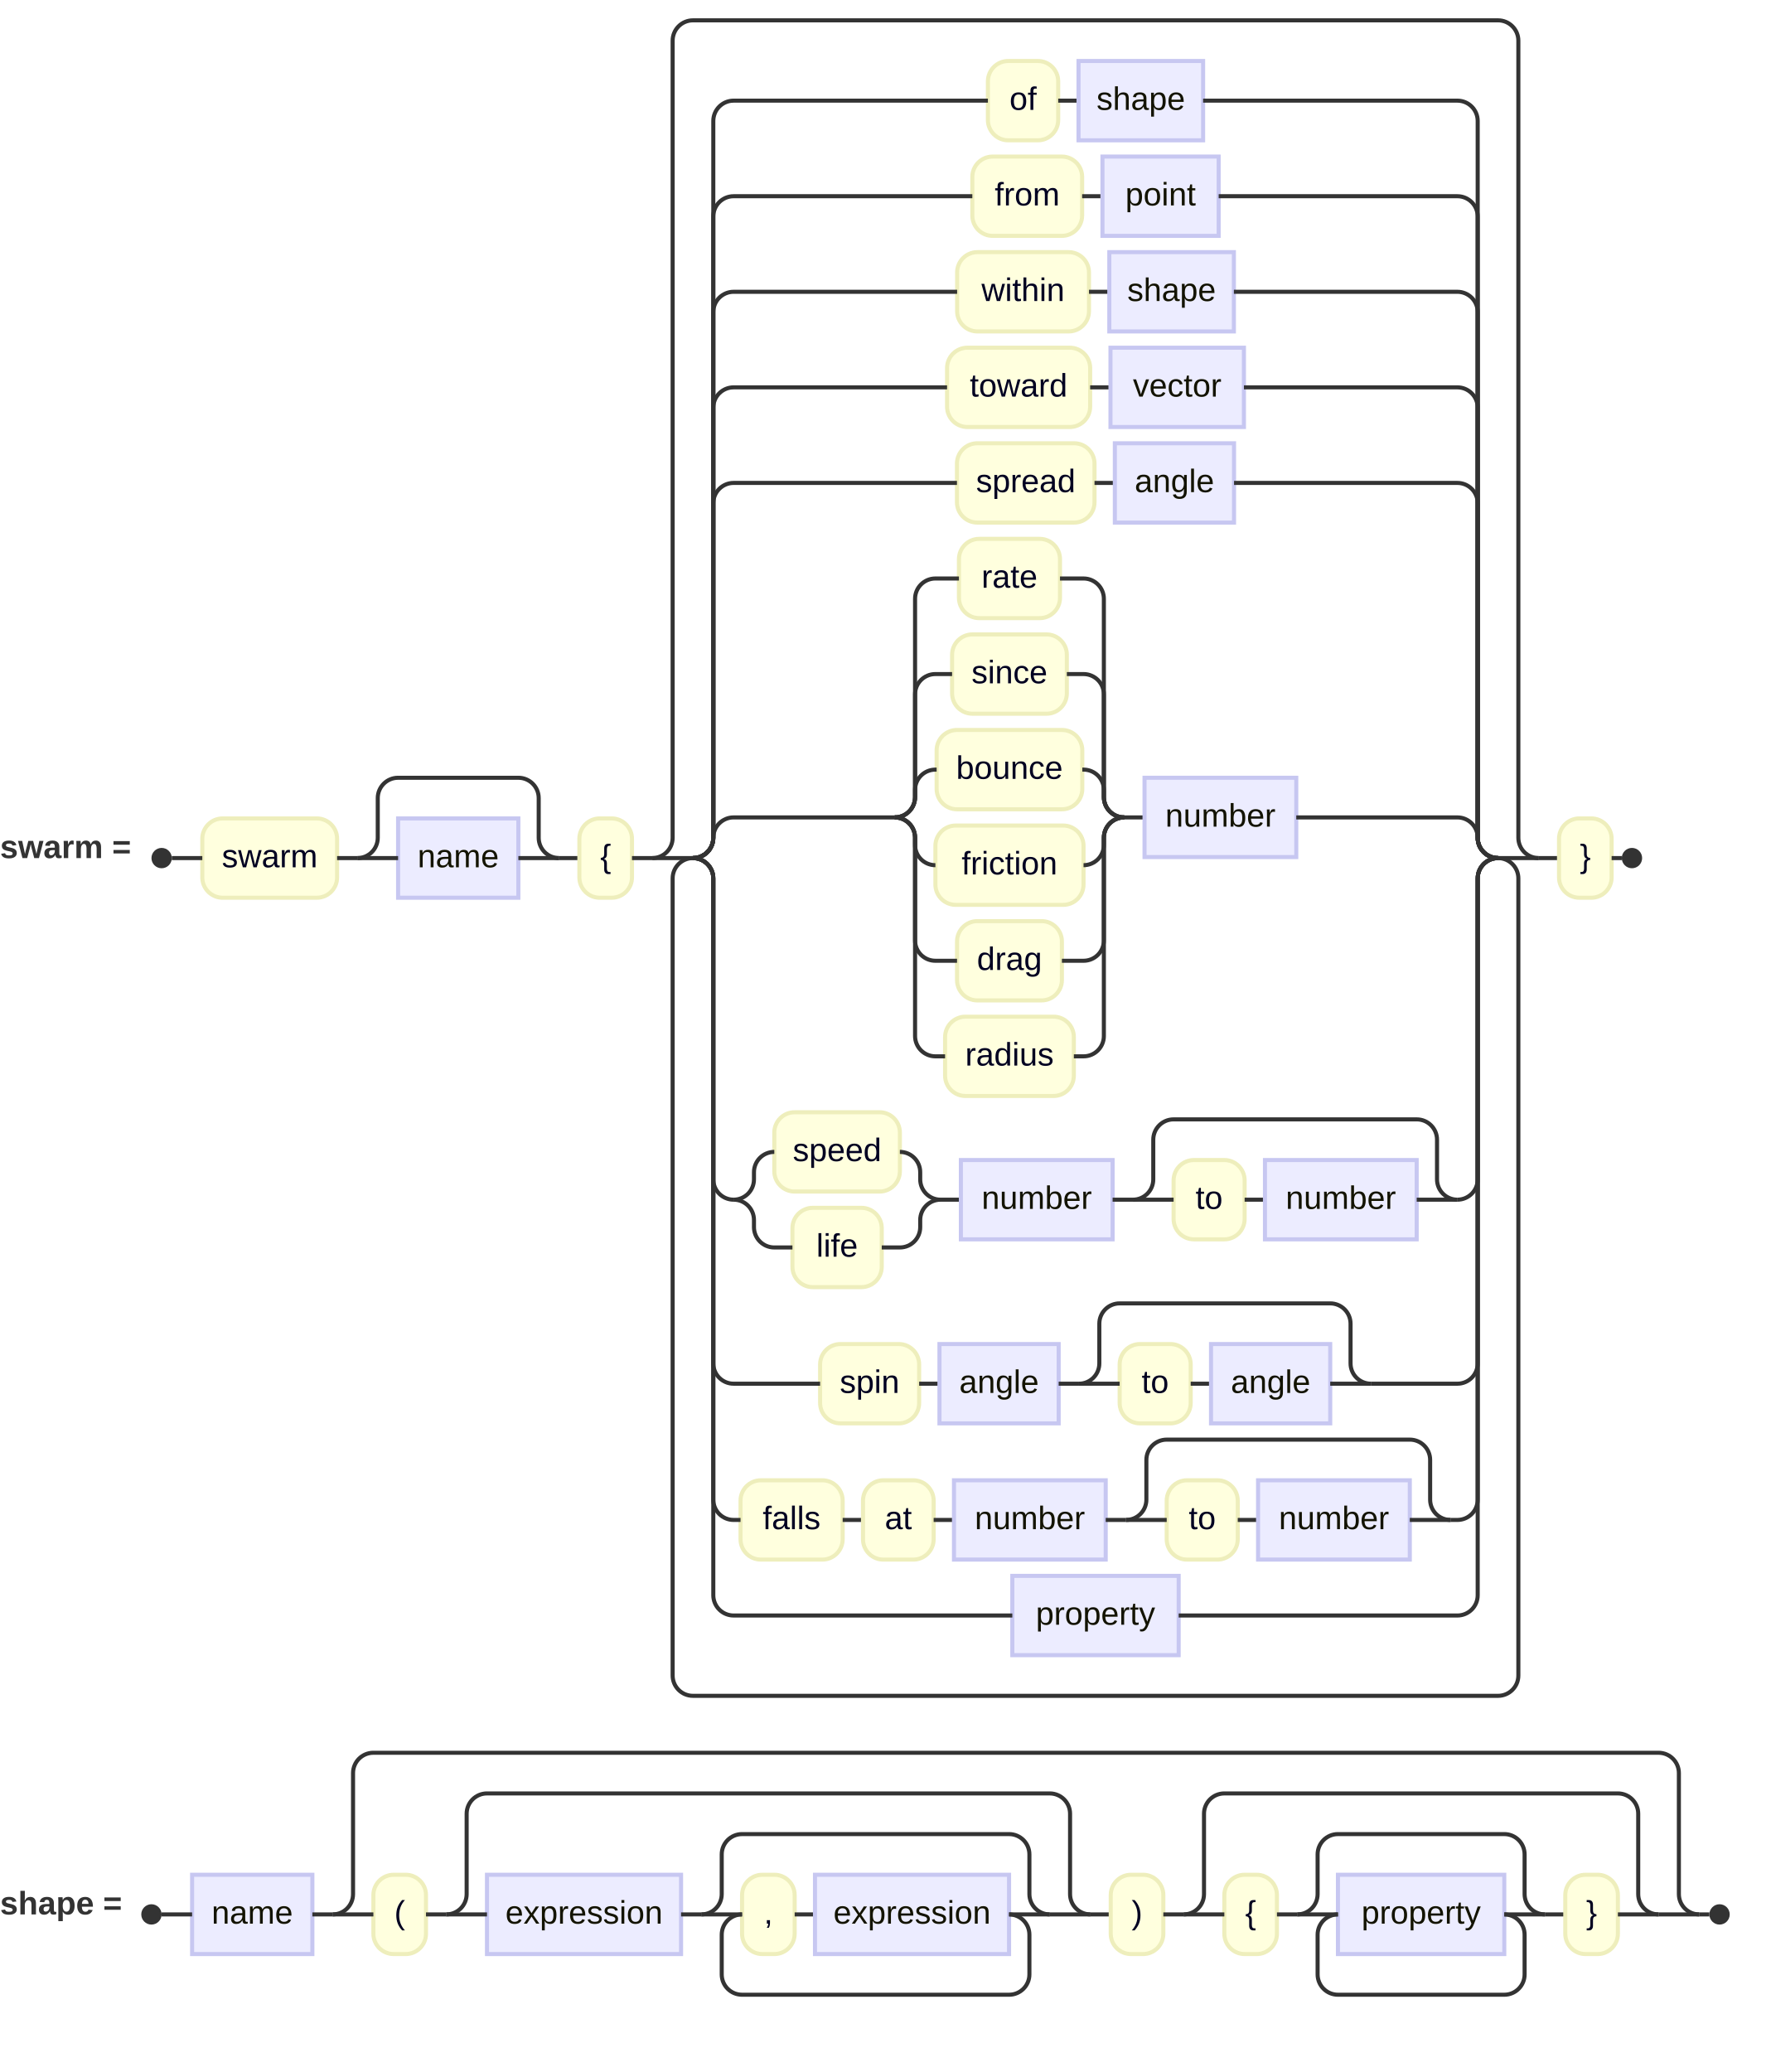
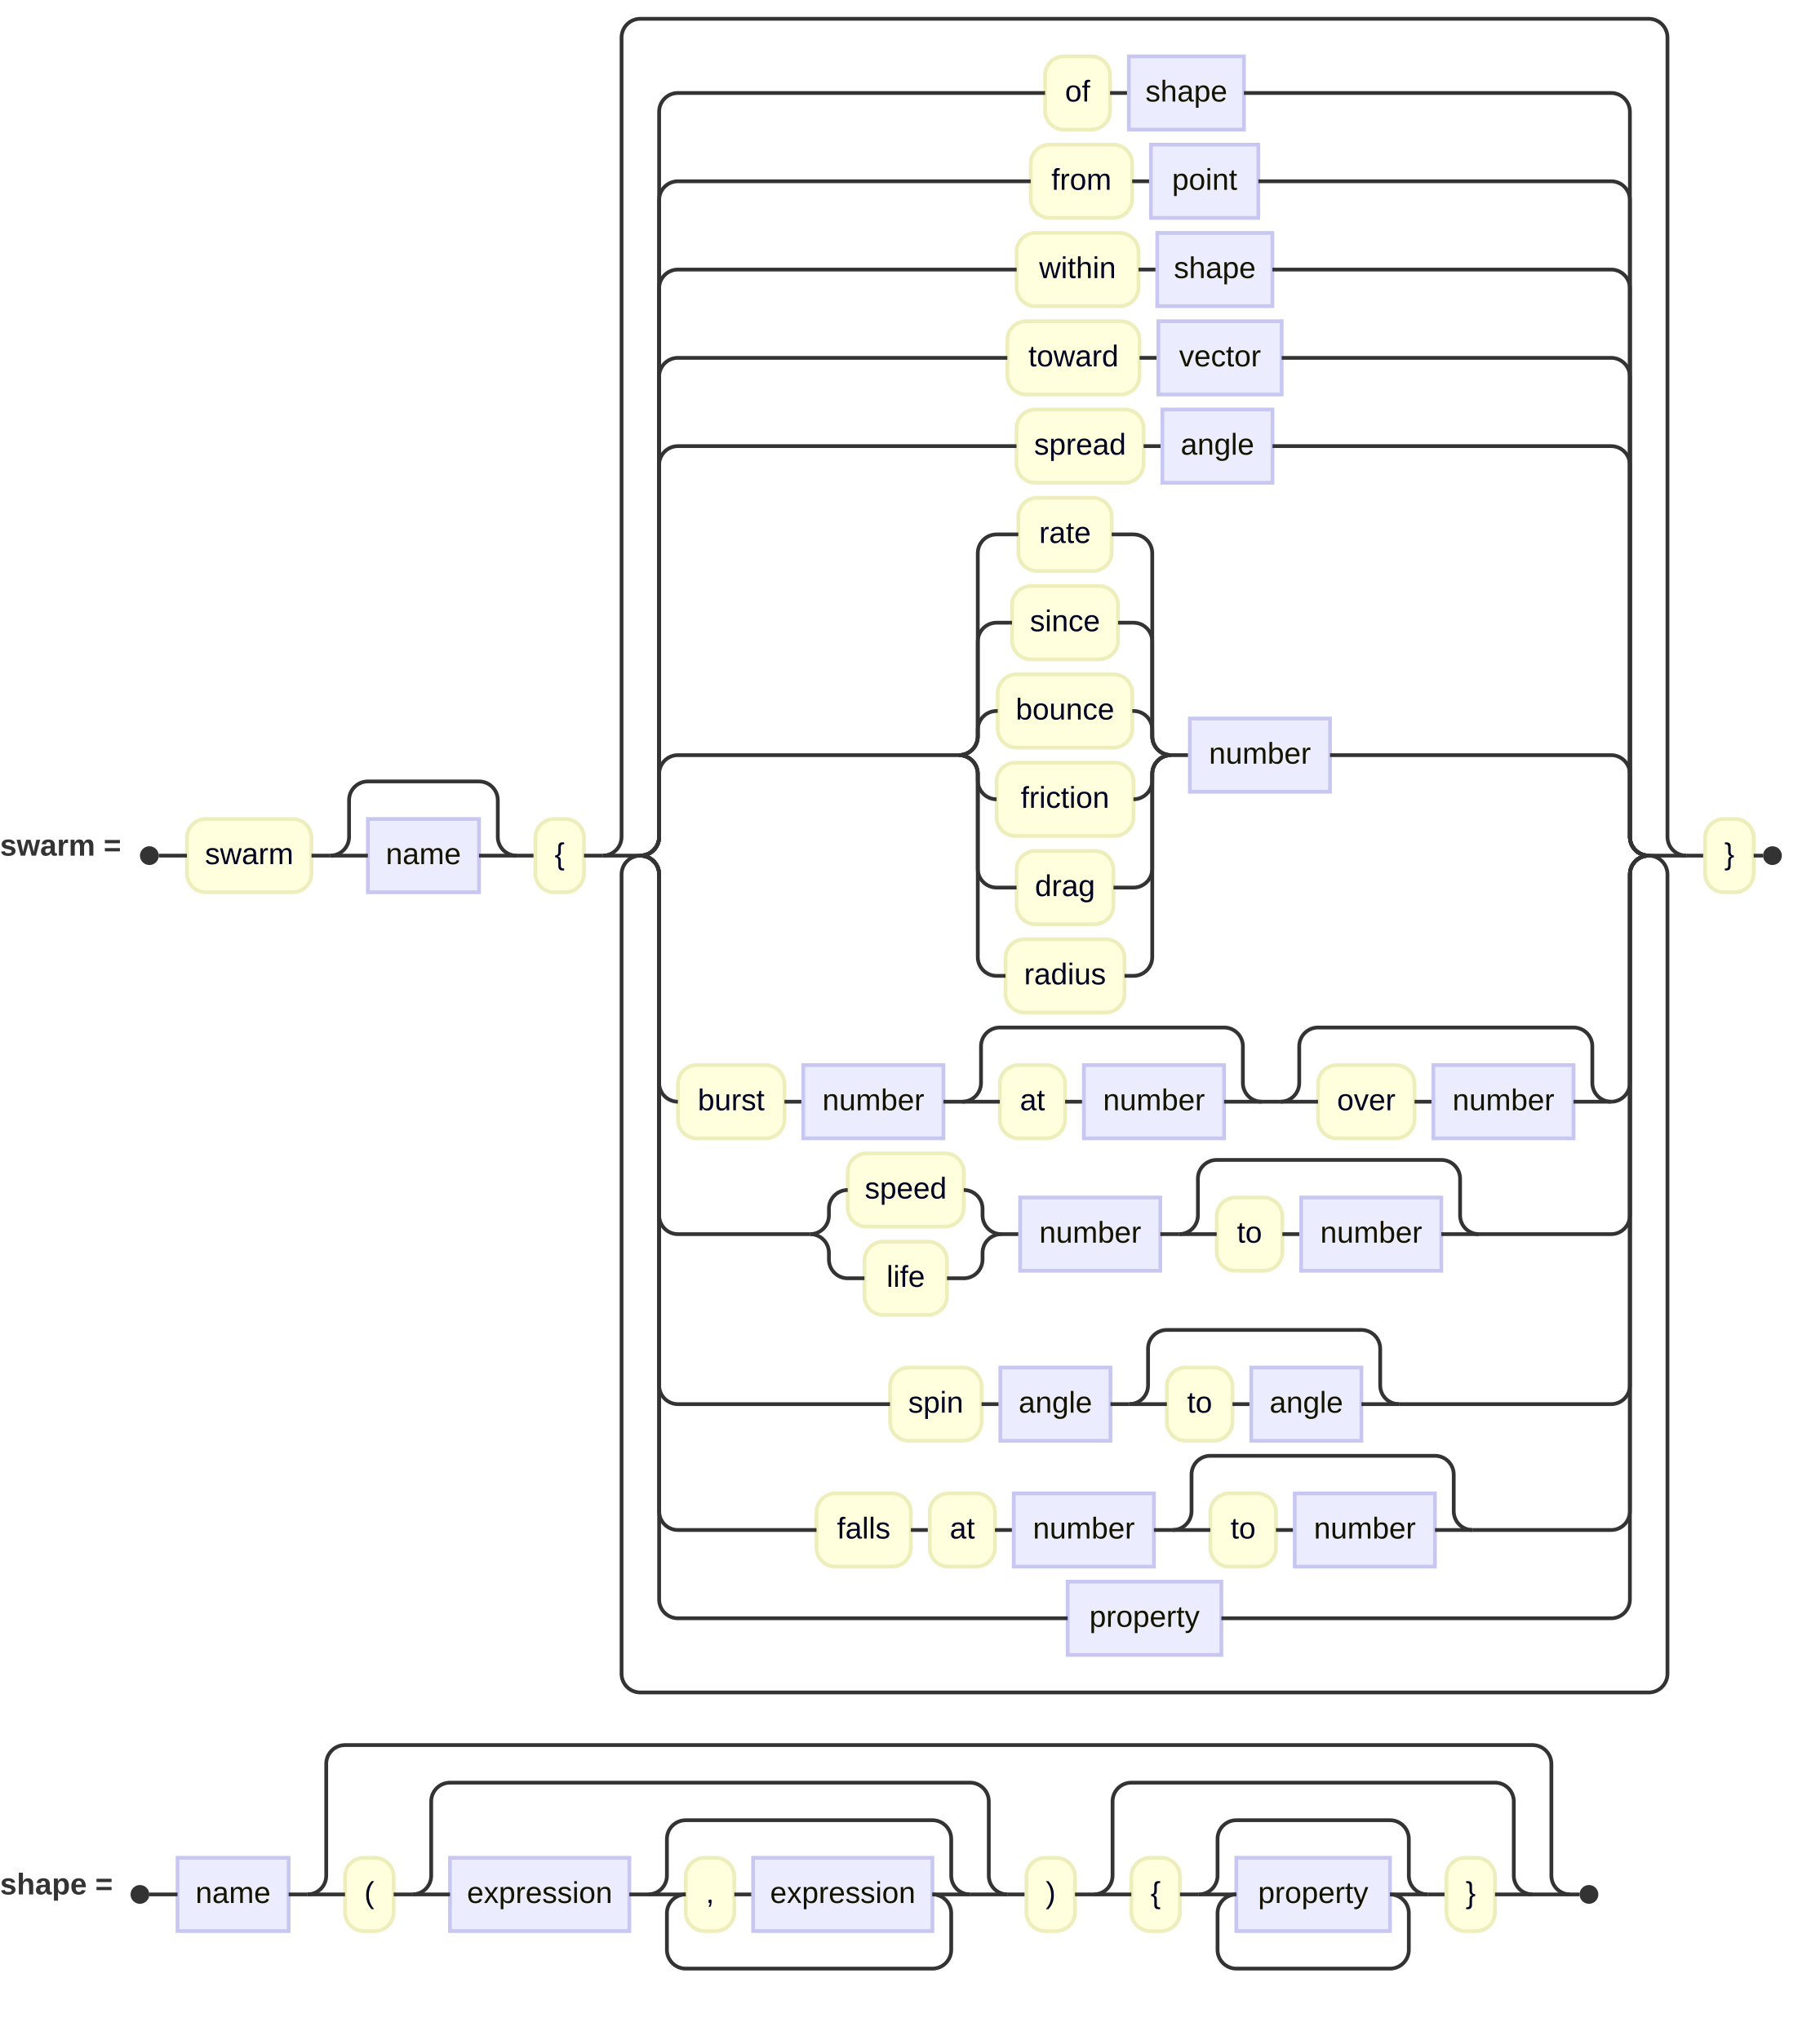
- <svg xmlns="http://www.w3.org/2000/svg" id="my-svg" width="100%" class="railroad-diagram" style="max-width: 870.734px; background-color: transparent;" viewBox="0 0 870.734 1019" role="graphics-document document" aria-roledescription="railroadEbnf">
+ <svg xmlns="http://www.w3.org/2000/svg" id="my-svg" width="100%" class="railroad-diagram" style="max-width: 968.406px; background-color: transparent;" viewBox="0 0 968.406 1086" role="graphics-document document" aria-roledescription="railroadEbnf">
  <style>#my-svg{font-family:"trebuchet ms",verdana,arial,sans-serif;font-size:16px;fill:#333;}@keyframes edge-animation-frame{from{stroke-dashoffset:0;}}@keyframes dash{to{stroke-dashoffset:0;}}#my-svg .edge-animation-slow{stroke-dasharray:9,5!important;stroke-dashoffset:900;animation:dash 50s linear infinite;stroke-linecap:round;}#my-svg .edge-animation-fast{stroke-dasharray:9,5!important;stroke-dashoffset:900;animation:dash 20s linear infinite;stroke-linecap:round;}#my-svg .error-icon{fill:#552222;}#my-svg .error-text{fill:#552222;stroke:#552222;}#my-svg .edge-thickness-normal{stroke-width:1px;}#my-svg .edge-thickness-thick{stroke-width:3.5px;}#my-svg .edge-pattern-solid{stroke-dasharray:0;}#my-svg .edge-thickness-invisible{stroke-width:0;fill:none;}#my-svg .edge-pattern-dashed{stroke-dasharray:3;}#my-svg .edge-pattern-dotted{stroke-dasharray:2;}#my-svg .marker{fill:#333333;stroke:#333333;}#my-svg .marker.cross{stroke:#333333;}#my-svg svg{font-family:"trebuchet ms",verdana,arial,sans-serif;font-size:16px;}#my-svg p{margin:0;}#my-svg .railroad-diagram{font-family:"trebuchet ms",verdana,arial,sans-serif;font-size:16px;}#my-svg .railroad-terminal rect{fill:#ffffde;stroke:hsl(60, 60%, 83.529%);stroke-width:2px;}#my-svg .railroad-terminal text{fill:#000021;font-family:"trebuchet ms",verdana,arial,sans-serif;font-size:16px;text-anchor:middle;dominant-baseline:middle;}#my-svg .railroad-nonterminal rect{fill:#ECECFF;stroke:hsl(240, 60%, 86.275%);stroke-width:2px;}#my-svg .railroad-nonterminal text{fill:#131300;font-family:"trebuchet ms",verdana,arial,sans-serif;font-size:16px;text-anchor:middle;dominant-baseline:middle;}#my-svg .railroad-line{stroke:#333333;stroke-width:2px;fill:none;}#my-svg .railroad-start circle,#my-svg .railroad-end circle{fill:#333333;}#my-svg .railroad-comment ellipse{fill:rgba(232,232,232, 0.8);stroke:hsl(80, 60%, 86.275%);stroke-width:2px;}#my-svg .railroad-comment text{fill:rgb(6.333, 0, 19);font-style:italic;font-family:"trebuchet ms",verdana,arial,sans-serif;font-size:16px;text-anchor:middle;dominant-baseline:middle;}#my-svg .railroad-special rect{fill:hsl(80, 100%, 96.275%);stroke:hsl(80, 60%, 86.275%);stroke-width:2px;stroke-dasharray:5,3;}#my-svg .railroad-special text{fill:#131300;font-family:"trebuchet ms",verdana,arial,sans-serif;font-size:16px;text-anchor:middle;dominant-baseline:middle;}#my-svg .railroad-rule-name{font-weight:bold;fill:#333;font-family:"trebuchet ms",verdana,arial,sans-serif;font-size:16px;}#my-svg .node .neo-node{stroke:#9370DB;}#my-svg [data-look="neo"].node rect,#my-svg [data-look="neo"].cluster rect,#my-svg [data-look="neo"].node polygon{stroke:#9370DB;filter:drop-shadow(1px 2px 2px rgba(185, 185, 185, 1));}#my-svg [data-look="neo"].swimlane.cluster rect{filter:none;}#my-svg [data-look="neo"].node path{stroke:#9370DB;stroke-width:1px;}#my-svg [data-look="neo"].node .outer-path{filter:drop-shadow(1px 2px 2px rgba(185, 185, 185, 1));}#my-svg [data-look="neo"].node .neo-line path{stroke:#9370DB;filter:none;}#my-svg [data-look="neo"].node circle{stroke:#9370DB;filter:drop-shadow(1px 2px 2px rgba(185, 185, 185, 1));}#my-svg [data-look="neo"].node circle .state-start{fill:#000000;}#my-svg [data-look="neo"].icon-shape .icon{fill:#9370DB;filter:drop-shadow(1px 2px 2px rgba(185, 185, 185, 1));}#my-svg [data-look="neo"].icon-shape .icon-neo path{stroke:#9370DB;filter:drop-shadow(1px 2px 2px rgba(185, 185, 185, 1));}#my-svg :root{--mermaid-font-family:"trebuchet ms",verdana,arial,sans-serif;}</style>
  <g />
  <g class="railroad-rule" transform="translate(0, 10)">
    <g transform="translate(99.5, 0)">
      <g class="railroad-sequence">
-         <g class="railroad-terminal" transform="translate(0, 392.5)">
+         <g class="railroad-terminal" transform="translate(0, 426)">
          <rect x="0" y="0" width="66.297" height="39" rx="10" ry="10" />
          <text x="33.148" y="19.5">swarm</text>
        </g>
-         <path class="railroad-line" d="M 66.297 412 L 76.297 412" />
-         <g class="railroad-optional" transform="translate(76.29688, 372.5)">
+         <path class="railroad-line" d="M 66.297 445.5 L 76.297 445.5" />
+         <g class="railroad-optional" transform="translate(76.29688, 406)">
          <g class="railroad-nonterminal" transform="translate(20, 20)">
            <rect x="0" y="0" width="59.156" height="39" />
            <text x="29.578" y="19.5">name</text>
          </g>
          <path class="railroad-line" d="M 0 39.5 L 20 39.5" />
          <path class="railroad-line" d="M 79.156 39.5 L 99.156 39.5" />
          <path class="railroad-line" d="M 0 39.5 A 10 10 0 0 0 10 29.5 L 10 10 A 10 10 0 0 1 20 0 L 79.156 0 A 10 10 0 0 1 89.156 10 L 89.156 29.5 A 10 10 0 0 0 99.156 39.5" />
        </g>
-         <path class="railroad-line" d="M 175.453 412 L 185.453 412" />
-         <g class="railroad-terminal" transform="translate(185.4531, 392.5)">
+         <path class="railroad-line" d="M 175.453 445.5 L 185.453 445.5" />
+         <g class="railroad-terminal" transform="translate(185.4531, 426)">
          <rect x="0" y="0" width="25.875" height="39" rx="10" ry="10" />
          <text x="12.938" y="19.5">{</text>
        </g>
-         <path class="railroad-line" d="M 211.328 412 L 221.328 412" />
+         <path class="railroad-line" d="M 211.328 445.5 L 221.328 445.5" />
        <g class="railroad-repetition" transform="translate(221.3281, 0)">
          <g class="railroad-choice" transform="translate(20, 20)">
-             <g class="railroad-sequence" transform="translate(145.0547, 0)">
+             <g class="railroad-sequence" transform="translate(215.4297, 0)">
              <g class="railroad-terminal" transform="translate(0, 0)">
                <rect x="0" y="0" width="34.578" height="39" rx="10" ry="10" />
                <text x="17.289" y="19.5">of</text>
              </g>
              <path class="railroad-line" d="M 34.578 19.5 L 44.578 19.5" />
              <g class="railroad-nonterminal" transform="translate(44.57812, 0)">
                <rect x="0" y="0" width="61.266" height="39" />
                <text x="30.633" y="19.5">shape</text>
              </g>
            </g>
-             <path class="railroad-line" d="M 0 392 A 10 10 0 0 0 10 382 L 10 29.5 A 10 10 0 0 1 20 19.5 L 145.055 19.5" />
-             <path class="railroad-line" d="M 250.898 19.5 L 375.953 19.5 A 10 10 0 0 1 385.953 29.5 L 385.953 382 A 10 10 0 0 0 395.953 392" />
-             <g class="railroad-sequence" transform="translate(137.3984, 47)">
+             <path class="railroad-line" d="M 0 425.5 A 10 10 0 0 0 10 415.5 L 10 29.5 A 10 10 0 0 1 20 19.5 L 215.43 19.5" />
+             <path class="railroad-line" d="M 321.273 19.5 L 516.703 19.5 A 10 10 0 0 1 526.703 29.5 L 526.703 415.5 A 10 10 0 0 0 536.703 425.5" />
+             <g class="railroad-sequence" transform="translate(207.7734, 47)">
              <g class="railroad-terminal" transform="translate(0, 0)">
                <rect x="0" y="0" width="54" height="39" rx="10" ry="10" />
                <text x="27" y="19.5">from</text>
              </g>
              <path class="railroad-line" d="M 54 19.5 L 64 19.5" />
              <g class="railroad-nonterminal" transform="translate(64, 0)">
                <rect x="0" y="0" width="57.156" height="39" />
                <text x="28.578" y="19.5">point</text>
              </g>
            </g>
-             <path class="railroad-line" d="M 0 392 A 10 10 0 0 0 10 382 L 10 76.5 A 10 10 0 0 1 20 66.5 L 137.398 66.5" />
-             <path class="railroad-line" d="M 258.555 66.5 L 375.953 66.5 A 10 10 0 0 1 385.953 76.5 L 385.953 382 A 10 10 0 0 0 395.953 392" />
-             <g class="railroad-sequence" transform="translate(129.9141, 94)">
+             <path class="railroad-line" d="M 0 425.5 A 10 10 0 0 0 10 415.5 L 10 76.5 A 10 10 0 0 1 20 66.5 L 207.773 66.5" />
+             <path class="railroad-line" d="M 328.93 66.5 L 516.703 66.5 A 10 10 0 0 1 526.703 76.5 L 526.703 415.5 A 10 10 0 0 0 536.703 425.5" />
+             <g class="railroad-sequence" transform="translate(200.2891, 94)">
              <g class="railroad-terminal" transform="translate(0, 0)">
                <rect x="0" y="0" width="64.859" height="39" rx="10" ry="10" />
                <text x="32.43" y="19.5">within</text>
              </g>
              <path class="railroad-line" d="M 64.859 19.5 L 74.859 19.5" />
              <g class="railroad-nonterminal" transform="translate(74.85938, 0)">
                <rect x="0" y="0" width="61.266" height="39" />
                <text x="30.633" y="19.5">shape</text>
              </g>
            </g>
-             <path class="railroad-line" d="M 0 392 A 10 10 0 0 0 10 382 L 10 123.5 A 10 10 0 0 1 20 113.5 L 129.914 113.5" />
-             <path class="railroad-line" d="M 266.039 113.5 L 375.953 113.5 A 10 10 0 0 1 385.953 123.5 L 385.953 382 A 10 10 0 0 0 395.953 392" />
-             <g class="railroad-sequence" transform="translate(124.9688, 141)">
+             <path class="railroad-line" d="M 0 425.5 A 10 10 0 0 0 10 415.5 L 10 123.5 A 10 10 0 0 1 20 113.5 L 200.289 113.5" />
+             <path class="railroad-line" d="M 336.414 113.5 L 516.703 113.5 A 10 10 0 0 1 526.703 123.5 L 526.703 415.5 A 10 10 0 0 0 536.703 425.5" />
+             <g class="railroad-sequence" transform="translate(195.3438, 141)">
              <g class="railroad-terminal" transform="translate(0, 0)">
                <rect x="0" y="0" width="70.375" height="39" rx="10" ry="10" />
                <text x="35.188" y="19.5">toward</text>
              </g>
              <path class="railroad-line" d="M 70.375 19.5 L 80.375 19.5" />
              <g class="railroad-nonterminal" transform="translate(80.375, 0)">
                <rect x="0" y="0" width="65.641" height="39" />
                <text x="32.82" y="19.5">vector</text>
              </g>
            </g>
-             <path class="railroad-line" d="M 0 392 A 10 10 0 0 0 10 382 L 10 170.5 A 10 10 0 0 1 20 160.5 L 124.969 160.5" />
-             <path class="railroad-line" d="M 270.984 160.5 L 375.953 160.5 A 10 10 0 0 1 385.953 170.5 L 385.953 382 A 10 10 0 0 0 395.953 392" />
-             <g class="railroad-sequence" transform="translate(129.8359, 188)">
+             <path class="railroad-line" d="M 0 425.5 A 10 10 0 0 0 10 415.5 L 10 170.5 A 10 10 0 0 1 20 160.5 L 195.344 160.5" />
+             <path class="railroad-line" d="M 341.359 160.5 L 516.703 160.5 A 10 10 0 0 1 526.703 170.5 L 526.703 415.5 A 10 10 0 0 0 536.703 425.5" />
+             <g class="railroad-sequence" transform="translate(200.2109, 188)">
              <g class="railroad-terminal" transform="translate(0, 0)">
                <rect x="0" y="0" width="67.656" height="39" rx="10" ry="10" />
                <text x="33.828" y="19.5">spread</text>
              </g>
              <path class="railroad-line" d="M 67.656 19.5 L 77.656 19.5" />
              <g class="railroad-nonterminal" transform="translate(77.65625, 0)">
                <rect x="0" y="0" width="58.625" height="39" />
                <text x="29.312" y="19.5">angle</text>
              </g>
            </g>
-             <path class="railroad-line" d="M 0 392 A 10 10 0 0 0 10 382 L 10 217.5 A 10 10 0 0 1 20 207.5 L 129.836 207.5" />
-             <path class="railroad-line" d="M 266.117 207.5 L 375.953 207.5 A 10 10 0 0 1 385.953 217.5 L 385.953 382 A 10 10 0 0 0 395.953 392" />
-             <g class="railroad-sequence" transform="translate(99.23438, 235)">
+             <path class="railroad-line" d="M 0 425.5 A 10 10 0 0 0 10 415.5 L 10 217.5 A 10 10 0 0 1 20 207.5 L 200.211 207.5" />
+             <path class="railroad-line" d="M 336.492 207.5 L 516.703 207.5 A 10 10 0 0 1 526.703 217.5 L 526.703 415.5 A 10 10 0 0 0 536.703 425.5" />
+             <g class="railroad-sequence" transform="translate(169.6094, 235)">
              <g class="railroad-choice" transform="translate(0, 0)">
                <g class="railroad-terminal" transform="translate(31.57812, 0)">
                  <rect x="0" y="0" width="49.703" height="39" rx="10" ry="10" />
                  <text x="24.852" y="19.5">rate</text>
                </g>
                <path class="railroad-line" d="M 0 137 A 10 10 0 0 0 10 127 L 10 29.5 A 10 10 0 0 1 20 19.5 L 31.578 19.5" />
                <path class="railroad-line" d="M 81.281 19.5 L 92.859 19.5 A 10 10 0 0 1 102.859 29.5 L 102.859 127 A 10 10 0 0 0 112.859 137" />
                <g class="railroad-terminal" transform="translate(28.21094, 47)">
                  <rect x="0" y="0" width="56.438" height="39" rx="10" ry="10" />
                  <text x="28.219" y="19.5">since</text>
                </g>
                <path class="railroad-line" d="M 0 137 A 10 10 0 0 0 10 127 L 10 76.5 A 10 10 0 0 1 20 66.5 L 28.211 66.5" />
                <path class="railroad-line" d="M 84.648 66.5 L 92.859 66.5 A 10 10 0 0 1 102.859 76.5 L 102.859 127 A 10 10 0 0 0 112.859 137" />
                <g class="railroad-terminal" transform="translate(20.60938, 94)">
                  <rect x="0" y="0" width="71.641" height="39" rx="10" ry="10" />
                  <text x="35.82" y="19.5">bounce</text>
                </g>
                <path class="railroad-line" d="M 0 137 A 10 10 0 0 0 10 127 L 10 123.5 A 10 10 0 0 1 20 113.5 L 20.609 113.5" />
                <path class="railroad-line" d="M 92.25 113.5 L 92.859 113.5 A 10 10 0 0 1 102.859 123.5 L 102.859 127 A 10 10 0 0 0 112.859 137" />
                <g class="railroad-terminal" transform="translate(20, 141)">
                  <rect x="0" y="0" width="72.859" height="39" rx="10" ry="10" />
                  <text x="36.43" y="19.5">friction</text>
                </g>
                <path class="railroad-line" d="M 0 137 A 10 10 0 0 1 10 147 L 10 150.5 A 10 10 0 0 0 20 160.5 L 20 160.5" />
                <path class="railroad-line" d="M 92.859 160.5 L 92.859 160.5 A 10 10 0 0 0 102.859 150.5 L 102.859 147 A 10 10 0 0 1 112.859 137" />
                <g class="railroad-terminal" transform="translate(30.64062, 188)">
                  <rect x="0" y="0" width="51.578" height="39" rx="10" ry="10" />
                  <text x="25.789" y="19.5">drag</text>
                </g>
                <path class="railroad-line" d="M 0 137 A 10 10 0 0 1 10 147 L 10 197.5 A 10 10 0 0 0 20 207.5 L 30.641 207.5" />
                <path class="railroad-line" d="M 82.219 207.5 L 92.859 207.5 A 10 10 0 0 0 102.859 197.5 L 102.859 147 A 10 10 0 0 1 112.859 137" />
                <g class="railroad-terminal" transform="translate(24.76562, 235)">
                  <rect x="0" y="0" width="63.328" height="39" rx="10" ry="10" />
                  <text x="31.664" y="19.5">radius</text>
                </g>
                <path class="railroad-line" d="M 0 137 A 10 10 0 0 1 10 147 L 10 244.5 A 10 10 0 0 0 20 254.5 L 24.766 254.5" />
                <path class="railroad-line" d="M 88.094 254.5 L 92.859 254.5 A 10 10 0 0 0 102.859 244.5 L 102.859 147 A 10 10 0 0 1 112.859 137" />
              </g>
              <path class="railroad-line" d="M 112.859 137 L 122.859 137" />
              <g class="railroad-nonterminal" transform="translate(122.8594, 117.5)">
                <rect x="0" y="0" width="74.625" height="39" />
                <text x="37.312" y="19.5">number</text>
              </g>
            </g>
-             <path class="railroad-line" d="M 0 392 A 10 10 0 0 0 10 382 L 10 382 A 10 10 0 0 1 20 372 L 99.234 372" />
-             <path class="railroad-line" d="M 296.719 372 L 375.953 372 A 10 10 0 0 1 385.953 382 L 385.953 382 A 10 10 0 0 0 395.953 392" />
+             <path class="railroad-line" d="M 0 425.5 A 10 10 0 0 0 10 415.5 L 10 382 A 10 10 0 0 1 20 372 L 169.609 372" />
+             <path class="railroad-line" d="M 367.094 372 L 516.703 372 A 10 10 0 0 1 526.703 382 L 526.703 415.5 A 10 10 0 0 0 536.703 425.5" />
            <g class="railroad-sequence" transform="translate(20, 517)">
+               <g class="railroad-terminal" transform="translate(0, 20)">
+                 <rect x="0" y="0" width="56.703" height="39" rx="10" ry="10" />
+                 <text x="28.352" y="19.5">burst</text>
+               </g>
+               <path class="railroad-line" d="M 56.703 39.5 L 66.703 39.5" />
+               <g class="railroad-nonterminal" transform="translate(66.70312, 20)">
+                 <rect x="0" y="0" width="74.625" height="39" />
+                 <text x="37.312" y="19.5">number</text>
+               </g>
+               <path class="railroad-line" d="M 141.328 39.5 L 151.328 39.5" />
+               <g class="railroad-optional" transform="translate(151.3281, 0)">
+                 <g class="railroad-sequence" transform="translate(20, 20)">
+                   <g class="railroad-terminal" transform="translate(0, 0)">
+                     <rect x="0" y="0" width="34.75" height="39" rx="10" ry="10" />
+                     <text x="17.375" y="19.5">at</text>
+                   </g>
+                   <path class="railroad-line" d="M 34.75 19.5 L 44.75 19.5" />
+                   <g class="railroad-nonterminal" transform="translate(44.75, 0)">
+                     <rect x="0" y="0" width="74.625" height="39" />
+                     <text x="37.312" y="19.5">number</text>
+                   </g>
+                 </g>
+                 <path class="railroad-line" d="M 0 39.5 L 20 39.5" />
+                 <path class="railroad-line" d="M 139.375 39.5 L 159.375 39.5" />
+                 <path class="railroad-line" d="M 0 39.5 A 10 10 0 0 0 10 29.5 L 10 10 A 10 10 0 0 1 20 0 L 139.375 0 A 10 10 0 0 1 149.375 10 L 149.375 29.5 A 10 10 0 0 0 159.375 39.5" />
+               </g>
+               <path class="railroad-line" d="M 310.703 39.5 L 320.703 39.5" />
+               <g class="railroad-optional" transform="translate(320.7031, 0)">
+                 <g class="railroad-sequence" transform="translate(20, 20)">
+                   <g class="railroad-terminal" transform="translate(0, 0)">
+                     <rect x="0" y="0" width="51.375" height="39" rx="10" ry="10" />
+                     <text x="25.688" y="19.5">over</text>
+                   </g>
+                   <path class="railroad-line" d="M 51.375 19.5 L 61.375 19.5" />
+                   <g class="railroad-nonterminal" transform="translate(61.375, 0)">
+                     <rect x="0" y="0" width="74.625" height="39" />
+                     <text x="37.312" y="19.5">number</text>
+                   </g>
+                 </g>
+                 <path class="railroad-line" d="M 0 39.5 L 20 39.5" />
+                 <path class="railroad-line" d="M 156 39.5 L 176 39.5" />
+                 <path class="railroad-line" d="M 0 39.5 A 10 10 0 0 0 10 29.5 L 10 10 A 10 10 0 0 1 20 0 L 156 0 A 10 10 0 0 1 166 10 L 166 29.5 A 10 10 0 0 0 176 39.5" />
+               </g>
+             </g>
+             <path class="railroad-line" d="M 0 425.5 A 10 10 0 0 1 10 435.5 L 10 546.5 A 10 10 0 0 0 20 556.5 L 20 556.5" />
+             <path class="railroad-line" d="M 516.703 556.5 L 516.703 556.5 A 10 10 0 0 0 526.703 546.5 L 526.703 435.5 A 10 10 0 0 1 536.703 425.5" />
+             <g class="railroad-sequence" transform="translate(90.375, 584)">
              <g class="railroad-choice" transform="translate(0, 0)">
                <g class="railroad-terminal" transform="translate(20, 0)">
                  <rect x="0" y="0" width="61.766" height="39" rx="10" ry="10" />
                  <text x="30.883" y="19.5">speed</text>
                </g>
                <path class="railroad-line" d="M 0 43 A 10 10 0 0 0 10 33 L 10 29.5 A 10 10 0 0 1 20 19.5 L 20 19.5" />
                <path class="railroad-line" d="M 81.766 19.5 L 81.766 19.5 A 10 10 0 0 1 91.766 29.5 L 91.766 33 A 10 10 0 0 0 101.766 43" />
                <g class="railroad-terminal" transform="translate(28.92188, 47)">
                  <rect x="0" y="0" width="43.922" height="39" rx="10" ry="10" />
                  <text x="21.961" y="19.5">life</text>
                </g>
                <path class="railroad-line" d="M 0 43 A 10 10 0 0 1 10 53 L 10 56.5 A 10 10 0 0 0 20 66.5 L 28.922 66.5" />
                <path class="railroad-line" d="M 72.844 66.5 L 81.766 66.5 A 10 10 0 0 0 91.766 56.5 L 91.766 53 A 10 10 0 0 1 101.766 43" />
              </g>
              <path class="railroad-line" d="M 101.766 43 L 111.766 43" />
              <g class="railroad-nonterminal" transform="translate(111.7656, 23.5)">
                <rect x="0" y="0" width="74.625" height="39" />
                <text x="37.312" y="19.5">number</text>
              </g>
              <path class="railroad-line" d="M 186.391 43 L 196.391 43" />
              <g class="railroad-optional" transform="translate(196.3906, 3.5)">
                <g class="railroad-sequence" transform="translate(20, 20)">
                  <g class="railroad-terminal" transform="translate(0, 0)">
                    <rect x="0" y="0" width="34.938" height="39" rx="10" ry="10" />
                    <text x="17.469" y="19.5">to</text>
                  </g>
                  <path class="railroad-line" d="M 34.938 19.5 L 44.938 19.5" />
                  <g class="railroad-nonterminal" transform="translate(44.9375, 0)">
                    <rect x="0" y="0" width="74.625" height="39" />
                    <text x="37.312" y="19.5">number</text>
                  </g>
                </g>
                <path class="railroad-line" d="M 0 39.5 L 20 39.5" />
                <path class="railroad-line" d="M 139.562 39.5 L 159.562 39.5" />
                <path class="railroad-line" d="M 0 39.5 A 10 10 0 0 0 10 29.5 L 10 10 A 10 10 0 0 1 20 0 L 139.562 0 A 10 10 0 0 1 149.562 10 L 149.562 29.5 A 10 10 0 0 0 159.562 39.5" />
              </g>
            </g>
-             <path class="railroad-line" d="M 0 392 A 10 10 0 0 1 10 402 L 10 550 A 10 10 0 0 0 20 560 L 20 560" />
-             <path class="railroad-line" d="M 375.953 560 L 375.953 560 A 10 10 0 0 0 385.953 550 L 385.953 402 A 10 10 0 0 1 395.953 392" />
-             <g class="railroad-sequence" transform="translate(62.53125, 611)">
+             <path class="railroad-line" d="M 0 425.5 A 10 10 0 0 1 10 435.5 L 10 617 A 10 10 0 0 0 20 627 L 90.375 627" />
+             <path class="railroad-line" d="M 446.328 627 L 516.703 627 A 10 10 0 0 0 526.703 617 L 526.703 435.5 A 10 10 0 0 1 536.703 425.5" />
+             <g class="railroad-sequence" transform="translate(132.9062, 678)">
              <g class="railroad-terminal" transform="translate(0, 20)">
                <rect x="0" y="0" width="48.703" height="39" rx="10" ry="10" />
                <text x="24.352" y="19.5">spin</text>
              </g>
              <path class="railroad-line" d="M 48.703 39.5 L 58.703 39.5" />
              <g class="railroad-nonterminal" transform="translate(58.70312, 20)">
                <rect x="0" y="0" width="58.625" height="39" />
                <text x="29.312" y="19.5">angle</text>
              </g>
              <path class="railroad-line" d="M 117.328 39.5 L 127.328 39.5" />
              <g class="railroad-optional" transform="translate(127.3281, 0)">
                <g class="railroad-sequence" transform="translate(20, 20)">
                  <g class="railroad-terminal" transform="translate(0, 0)">
                    <rect x="0" y="0" width="34.938" height="39" rx="10" ry="10" />
                    <text x="17.469" y="19.5">to</text>
                  </g>
                  <path class="railroad-line" d="M 34.938 19.5 L 44.938 19.5" />
                  <g class="railroad-nonterminal" transform="translate(44.9375, 0)">
                    <rect x="0" y="0" width="58.625" height="39" />
                    <text x="29.312" y="19.5">angle</text>
                  </g>
                </g>
                <path class="railroad-line" d="M 0 39.5 L 20 39.5" />
                <path class="railroad-line" d="M 123.562 39.5 L 143.562 39.5" />
                <path class="railroad-line" d="M 0 39.5 A 10 10 0 0 0 10 29.5 L 10 10 A 10 10 0 0 1 20 0 L 123.562 0 A 10 10 0 0 1 133.562 10 L 133.562 29.5 A 10 10 0 0 0 143.562 39.5" />
              </g>
            </g>
-             <path class="railroad-line" d="M 0 392 A 10 10 0 0 1 10 402 L 10 640.5 A 10 10 0 0 0 20 650.5 L 62.531 650.5" />
-             <path class="railroad-line" d="M 333.422 650.5 L 375.953 650.5 A 10 10 0 0 0 385.953 640.5 L 385.953 402 A 10 10 0 0 1 395.953 392" />
-             <g class="railroad-sequence" transform="translate(23.39062, 678)">
+             <path class="railroad-line" d="M 0 425.5 A 10 10 0 0 1 10 435.5 L 10 707.5 A 10 10 0 0 0 20 717.5 L 132.906 717.5" />
+             <path class="railroad-line" d="M 403.797 717.5 L 516.703 717.5 A 10 10 0 0 0 526.703 707.5 L 526.703 435.5 A 10 10 0 0 1 536.703 425.5" />
+             <g class="railroad-sequence" transform="translate(93.76562, 745)">
              <g class="railroad-terminal" transform="translate(0, 20)">
                <rect x="0" y="0" width="50.234" height="39" rx="10" ry="10" />
                <text x="25.117" y="19.5">falls</text>
              </g>
              <path class="railroad-line" d="M 50.234 39.5 L 60.234 39.5" />
              <g class="railroad-terminal" transform="translate(60.23438, 20)">
                <rect x="0" y="0" width="34.75" height="39" rx="10" ry="10" />
                <text x="17.375" y="19.5">at</text>
              </g>
              <path class="railroad-line" d="M 94.984 39.5 L 104.984 39.5" />
              <g class="railroad-nonterminal" transform="translate(104.9844, 20)">
                <rect x="0" y="0" width="74.625" height="39" />
                <text x="37.312" y="19.5">number</text>
              </g>
              <path class="railroad-line" d="M 179.609 39.5 L 189.609 39.5" />
              <g class="railroad-optional" transform="translate(189.6094, 0)">
                <g class="railroad-sequence" transform="translate(20, 20)">
                  <g class="railroad-terminal" transform="translate(0, 0)">
                    <rect x="0" y="0" width="34.938" height="39" rx="10" ry="10" />
                    <text x="17.469" y="19.5">to</text>
                  </g>
                  <path class="railroad-line" d="M 34.938 19.5 L 44.938 19.5" />
                  <g class="railroad-nonterminal" transform="translate(44.9375, 0)">
                    <rect x="0" y="0" width="74.625" height="39" />
                    <text x="37.312" y="19.5">number</text>
                  </g>
                </g>
                <path class="railroad-line" d="M 0 39.5 L 20 39.5" />
                <path class="railroad-line" d="M 139.562 39.5 L 159.562 39.5" />
                <path class="railroad-line" d="M 0 39.5 A 10 10 0 0 0 10 29.5 L 10 10 A 10 10 0 0 1 20 0 L 139.562 0 A 10 10 0 0 1 149.562 10 L 149.562 29.5 A 10 10 0 0 0 159.562 39.5" />
              </g>
            </g>
-             <path class="railroad-line" d="M 0 392 A 10 10 0 0 1 10 402 L 10 707.5 A 10 10 0 0 0 20 717.5 L 23.391 717.5" />
-             <path class="railroad-line" d="M 372.562 717.5 L 375.953 717.5 A 10 10 0 0 0 385.953 707.5 L 385.953 402 A 10 10 0 0 1 395.953 392" />
-             <g class="railroad-nonterminal" transform="translate(157.0703, 745)">
+             <path class="railroad-line" d="M 0 425.5 A 10 10 0 0 1 10 435.5 L 10 774.5 A 10 10 0 0 0 20 784.5 L 93.766 784.5" />
+             <path class="railroad-line" d="M 442.938 784.5 L 516.703 784.5 A 10 10 0 0 0 526.703 774.5 L 526.703 435.5 A 10 10 0 0 1 536.703 425.5" />
+             <g class="railroad-nonterminal" transform="translate(227.4453, 812)">
              <rect x="0" y="0" width="81.812" height="39" />
              <text x="40.906" y="19.5">property</text>
            </g>
-             <path class="railroad-line" d="M 0 392 A 10 10 0 0 1 10 402 L 10 754.5 A 10 10 0 0 0 20 764.5 L 157.07 764.5" />
-             <path class="railroad-line" d="M 238.883 764.5 L 375.953 764.5 A 10 10 0 0 0 385.953 754.5 L 385.953 402 A 10 10 0 0 1 395.953 392" />
+             <path class="railroad-line" d="M 0 425.5 A 10 10 0 0 1 10 435.5 L 10 821.5 A 10 10 0 0 0 20 831.5 L 227.445 831.5" />
+             <path class="railroad-line" d="M 309.258 831.5 L 516.703 831.5 A 10 10 0 0 0 526.703 821.5 L 526.703 435.5 A 10 10 0 0 1 536.703 425.5" />
          </g>
-           <path class="railroad-line" d="M 0 412 L 20 412" />
-           <path class="railroad-line" d="M 415.953 412 L 435.953 412" />
-           <path class="railroad-line" d="M 415.953 412 A 10 10 0 0 1 425.953 422 L 425.953 814 A 10 10 0 0 1 415.953 824 L 20 824 A 10 10 0 0 1 10 814 L 10 422 A 10 10 0 0 1 20 412" />
-           <path class="railroad-line" d="M 0 412 A 10 10 0 0 0 10 402 L 10 10 A 10 10 0 0 1 20 0 L 415.953 0 A 10 10 0 0 1 425.953 10 L 425.953 402 A 10 10 0 0 0 435.953 412" />
-         </g>
-         <path class="railroad-line" d="M 657.281 412 L 667.281 412" />
-         <g class="railroad-terminal" transform="translate(667.2812, 392.5)">
+           <path class="railroad-line" d="M 0 445.5 L 20 445.5" />
+           <path class="railroad-line" d="M 556.703 445.5 L 576.703 445.5" />
+           <path class="railroad-line" d="M 556.703 445.5 A 10 10 0 0 1 566.703 455.5 L 566.703 881 A 10 10 0 0 1 556.703 891 L 20 891 A 10 10 0 0 1 10 881 L 10 455.5 A 10 10 0 0 1 20 445.5" />
+           <path class="railroad-line" d="M 0 445.5 A 10 10 0 0 0 10 435.5 L 10 10 A 10 10 0 0 1 20 0 L 556.703 0 A 10 10 0 0 1 566.703 10 L 566.703 435.5 A 10 10 0 0 0 576.703 445.5" />
+         </g>
+         <path class="railroad-line" d="M 798.031 445.5 L 808.031 445.5" />
+         <g class="railroad-terminal" transform="translate(808.0312, 426)">
          <rect x="0" y="0" width="25.875" height="39" rx="10" ry="10" />
          <text x="12.938" y="19.5">}</text>
        </g>
      </g>
    </g>
    <g class="railroad-rule-name-group">
-       <text class="railroad-rule-name" x="0" y="412">swarm =</text>
+       <text class="railroad-rule-name" x="0" y="445.5">swarm =</text>
    </g>
    <g class="railroad-start">
-       <circle cx="79.5" cy="412" r="5" />
+       <circle cx="79.5" cy="445.5" r="5" />
    </g>
    <g class="railroad-end">
-       <circle cx="802.656" cy="412" r="5" />
-     </g>
-     <path class="railroad-line" d="M 84.5 412 L 99.5 412" />
-     <path class="railroad-line" d="M 792.656 412 L 797.656 412" />
+       <circle cx="943.406" cy="445.5" r="5" />
+     </g>
+     <path class="railroad-line" d="M 84.5 445.5 L 99.5 445.5" />
+     <path class="railroad-line" d="M 933.406 445.5 L 938.406 445.5" />
  </g>
-   <g class="railroad-rule" transform="translate(0, 862)">
+   <g class="railroad-rule" transform="translate(0, 929)">
    <g transform="translate(94.48438, 0)">
      <g class="railroad-sequence">
        <g class="railroad-nonterminal" transform="translate(0, 60)">
          <rect x="0" y="0" width="59.156" height="39" />
          <text x="29.578" y="19.5">name</text>
        </g>
        <path class="railroad-line" d="M 59.156 79.5 L 69.156 79.5" />
        <g class="railroad-optional" transform="translate(69.15625, 0)">
          <g class="railroad-sequence" transform="translate(20, 20)">
            <g class="railroad-terminal" transform="translate(0, 40)">
              <rect x="0" y="0" width="25.875" height="39" rx="10" ry="10" />
              <text x="12.938" y="19.5">(</text>
            </g>
            <path class="railroad-line" d="M 25.875 59.5 L 35.875 59.5" />
            <g class="railroad-optional" transform="translate(35.875, 0)">
              <g class="railroad-sequence" transform="translate(20, 20)">
                <g class="railroad-nonterminal" transform="translate(0, 20)">
                  <rect x="0" y="0" width="95.453" height="39" />
                  <text x="47.727" y="19.5">expression</text>
                </g>
                <path class="railroad-line" d="M 95.453 39.5 L 105.453 39.5" />
                <g class="railroad-repetition" transform="translate(105.4531, 0)">
                  <g class="railroad-sequence" transform="translate(20, 20)">
                    <g class="railroad-terminal" transform="translate(0, 0)">
                      <rect x="0" y="0" width="25.875" height="39" rx="10" ry="10" />
                      <text x="12.938" y="19.5">,</text>
                    </g>
                    <path class="railroad-line" d="M 25.875 19.5 L 35.875 19.5" />
                    <g class="railroad-nonterminal" transform="translate(35.875, 0)">
                      <rect x="0" y="0" width="95.453" height="39" />
                      <text x="47.727" y="19.5">expression</text>
                    </g>
                  </g>
                  <path class="railroad-line" d="M 0 39.5 L 20 39.5" />
                  <path class="railroad-line" d="M 151.328 39.5 L 171.328 39.5" />
                  <path class="railroad-line" d="M 151.328 39.5 A 10 10 0 0 1 161.328 49.5 L 161.328 69 A 10 10 0 0 1 151.328 79 L 20 79 A 10 10 0 0 1 10 69 L 10 49.5 A 10 10 0 0 1 20 39.5" />
                  <path class="railroad-line" d="M 0 39.5 A 10 10 0 0 0 10 29.5 L 10 10 A 10 10 0 0 1 20 0 L 151.328 0 A 10 10 0 0 1 161.328 10 L 161.328 29.5 A 10 10 0 0 0 171.328 39.5" />
                </g>
              </g>
              <path class="railroad-line" d="M 0 59.5 L 20 59.5" />
              <path class="railroad-line" d="M 296.781 59.5 L 316.781 59.5" />
              <path class="railroad-line" d="M 0 59.5 A 10 10 0 0 0 10 49.5 L 10 10 A 10 10 0 0 1 20 0 L 296.781 0 A 10 10 0 0 1 306.781 10 L 306.781 49.5 A 10 10 0 0 0 316.781 59.5" />
            </g>
            <path class="railroad-line" d="M 352.656 59.5 L 362.656 59.5" />
            <g class="railroad-terminal" transform="translate(362.6562, 40)">
              <rect x="0" y="0" width="25.875" height="39" rx="10" ry="10" />
              <text x="12.938" y="19.5">)</text>
            </g>
            <path class="railroad-line" d="M 388.531 59.5 L 398.531 59.5" />
            <g class="railroad-optional" transform="translate(398.5312, 0)">
              <g class="railroad-sequence" transform="translate(20, 20)">
                <g class="railroad-terminal" transform="translate(0, 20)">
                  <rect x="0" y="0" width="25.875" height="39" rx="10" ry="10" />
                  <text x="12.938" y="19.5">{</text>
                </g>
                <path class="railroad-line" d="M 25.875 39.5 L 35.875 39.5" />
                <g class="railroad-repetition" transform="translate(35.875, 0)">
                  <g class="railroad-nonterminal" transform="translate(20, 20)">
                    <rect x="0" y="0" width="81.812" height="39" />
                    <text x="40.906" y="19.5">property</text>
                  </g>
                  <path class="railroad-line" d="M 0 39.5 L 20 39.5" />
                  <path class="railroad-line" d="M 101.812 39.5 L 121.812 39.5" />
                  <path class="railroad-line" d="M 101.812 39.5 A 10 10 0 0 1 111.812 49.5 L 111.812 69 A 10 10 0 0 1 101.812 79 L 20 79 A 10 10 0 0 1 10 69 L 10 49.5 A 10 10 0 0 1 20 39.5" />
                  <path class="railroad-line" d="M 0 39.5 A 10 10 0 0 0 10 29.5 L 10 10 A 10 10 0 0 1 20 0 L 101.812 0 A 10 10 0 0 1 111.812 10 L 111.812 29.5 A 10 10 0 0 0 121.812 39.5" />
                </g>
                <path class="railroad-line" d="M 157.688 39.5 L 167.688 39.5" />
                <g class="railroad-terminal" transform="translate(167.6875, 20)">
                  <rect x="0" y="0" width="25.875" height="39" rx="10" ry="10" />
                  <text x="12.938" y="19.5">}</text>
                </g>
              </g>
              <path class="railroad-line" d="M 0 59.5 L 20 59.5" />
              <path class="railroad-line" d="M 213.562 59.5 L 233.562 59.5" />
              <path class="railroad-line" d="M 0 59.5 A 10 10 0 0 0 10 49.5 L 10 10 A 10 10 0 0 1 20 0 L 213.562 0 A 10 10 0 0 1 223.562 10 L 223.562 49.5 A 10 10 0 0 0 233.562 59.5" />
            </g>
          </g>
          <path class="railroad-line" d="M 0 79.5 L 20 79.5" />
          <path class="railroad-line" d="M 652.094 79.5 L 672.094 79.5" />
          <path class="railroad-line" d="M 0 79.5 A 10 10 0 0 0 10 69.5 L 10 10 A 10 10 0 0 1 20 0 L 652.094 0 A 10 10 0 0 1 662.094 10 L 662.094 69.5 A 10 10 0 0 0 672.094 79.5" />
        </g>
      </g>
    </g>
    <g class="railroad-rule-name-group">
      <text class="railroad-rule-name" x="0" y="79.5">shape =</text>
    </g>
    <g class="railroad-start">
      <circle cx="74.484" cy="79.5" r="5" />
    </g>
    <g class="railroad-end">
      <circle cx="845.734" cy="79.5" r="5" />
    </g>
    <path class="railroad-line" d="M 79.484 79.5 L 94.484 79.5" />
    <path class="railroad-line" d="M 835.734 79.5 L 840.734 79.5" />
  </g>
</svg>
